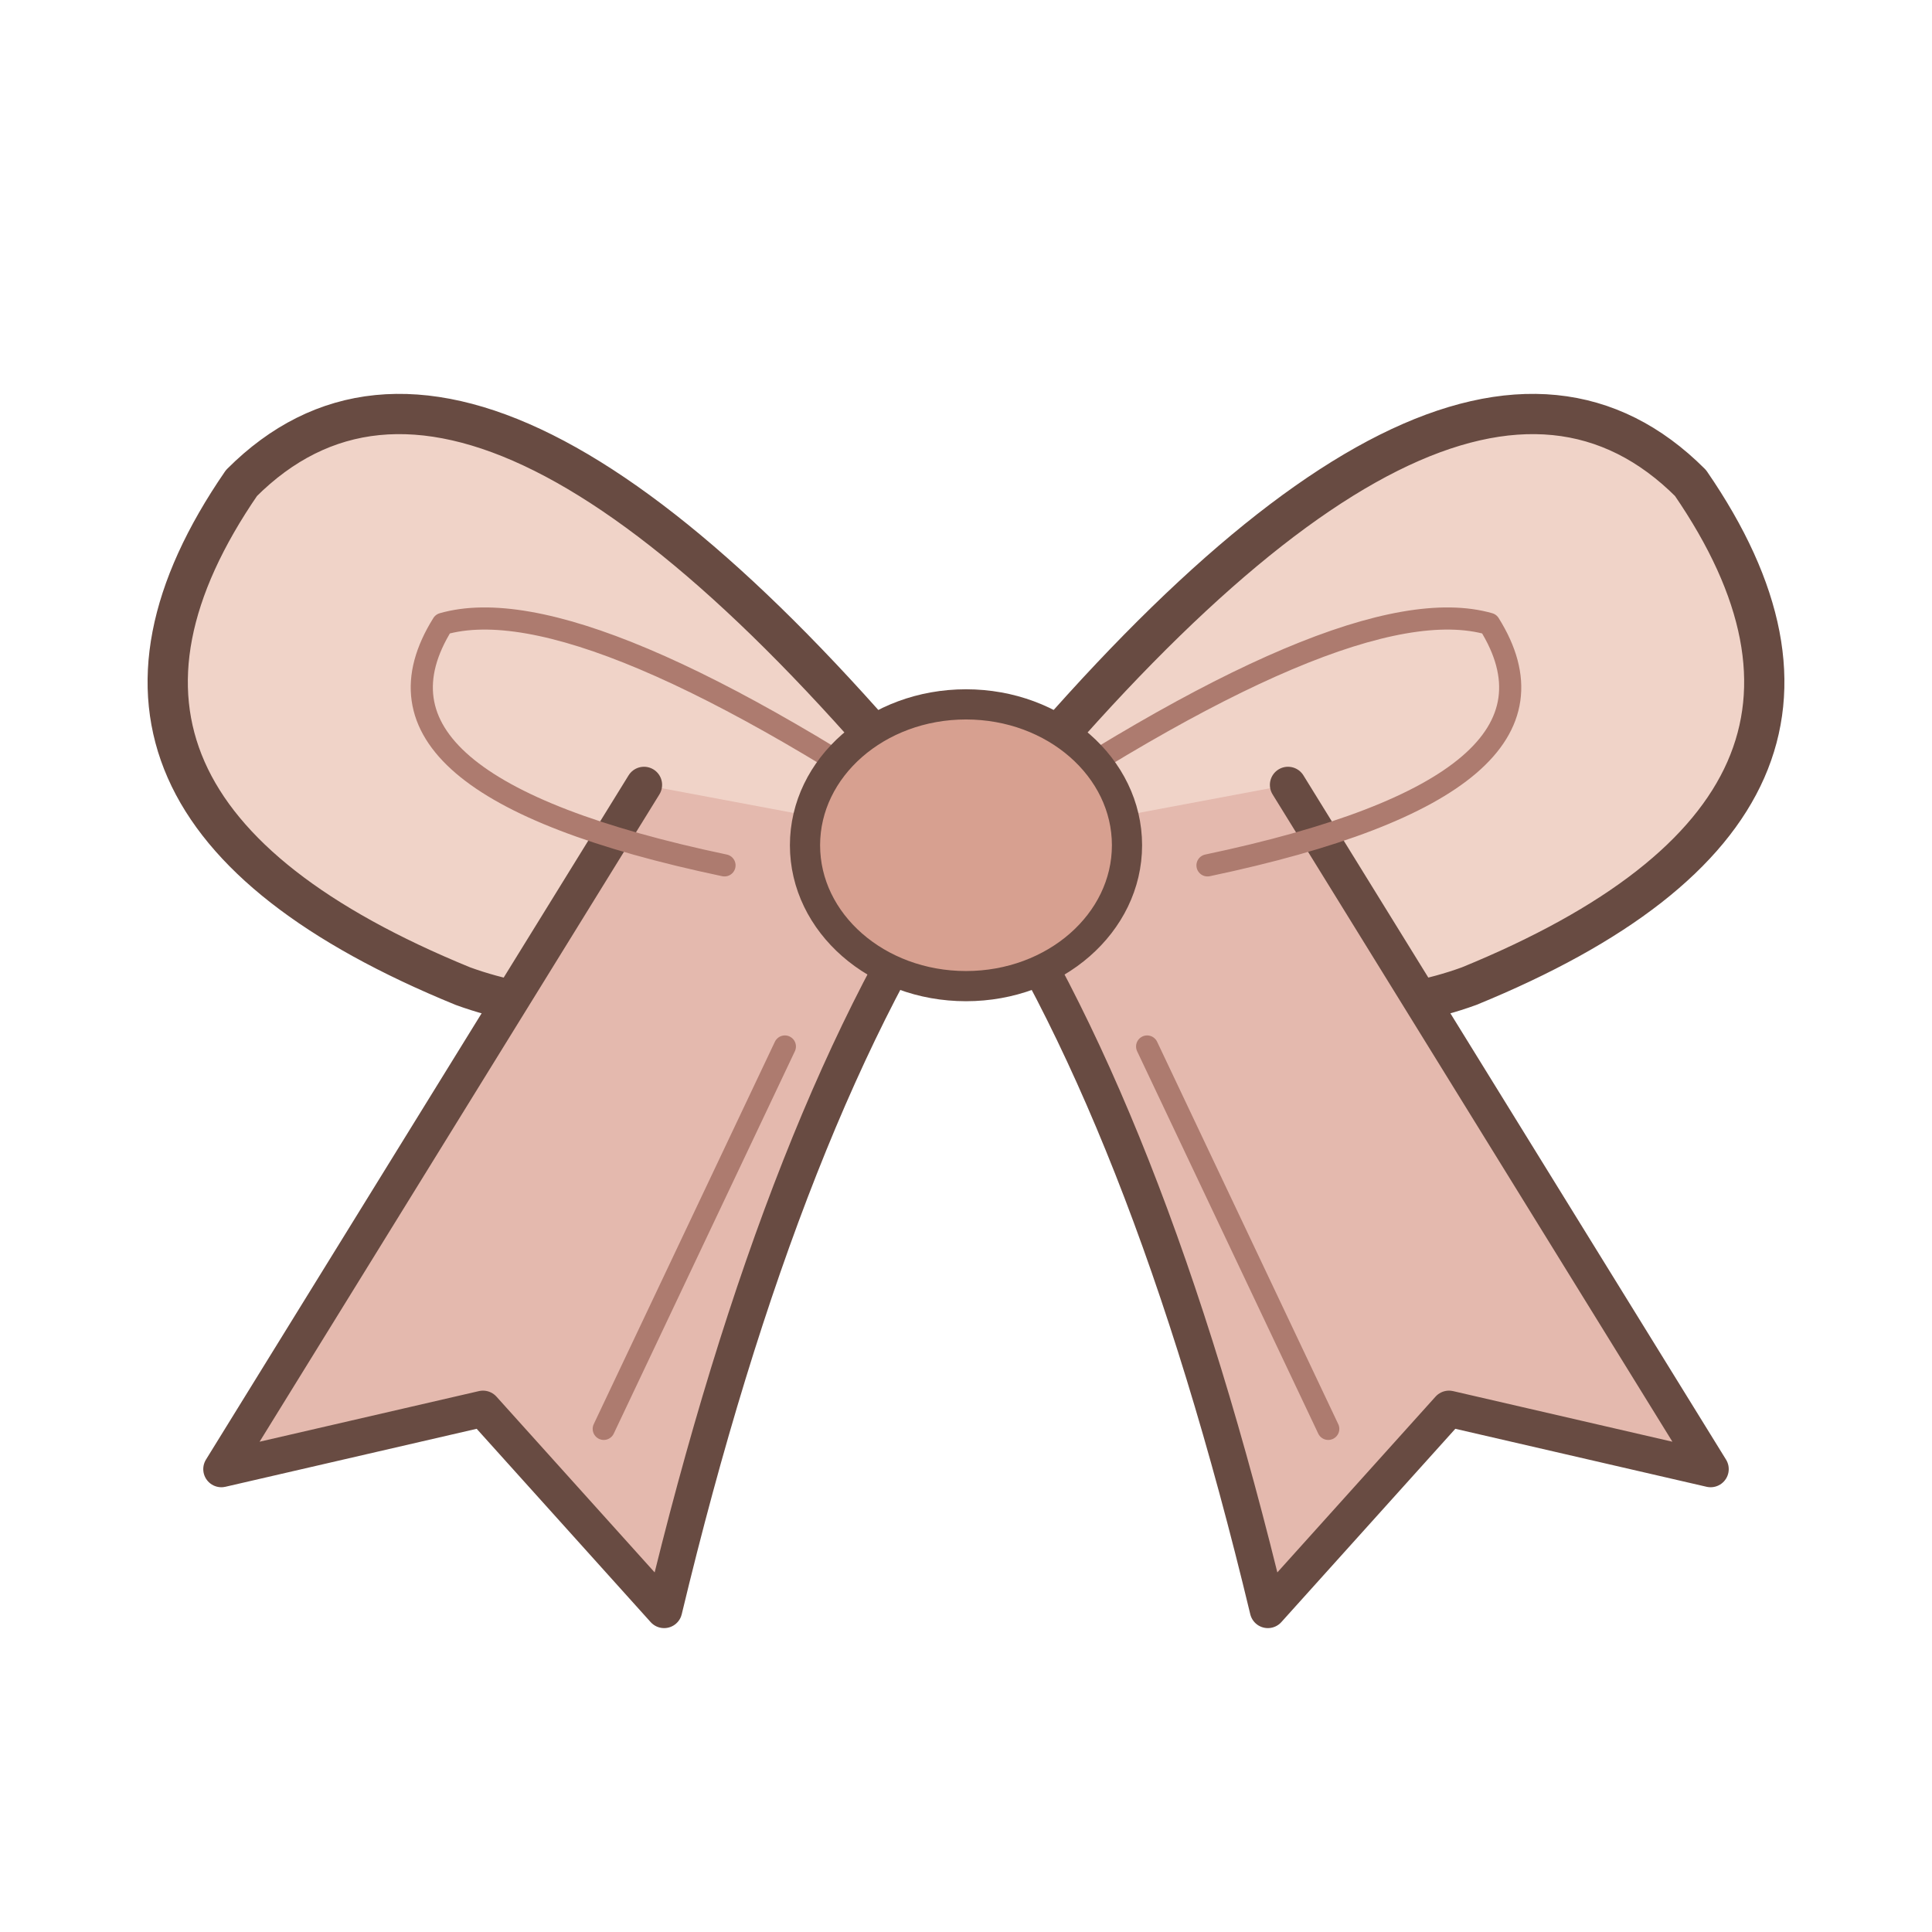
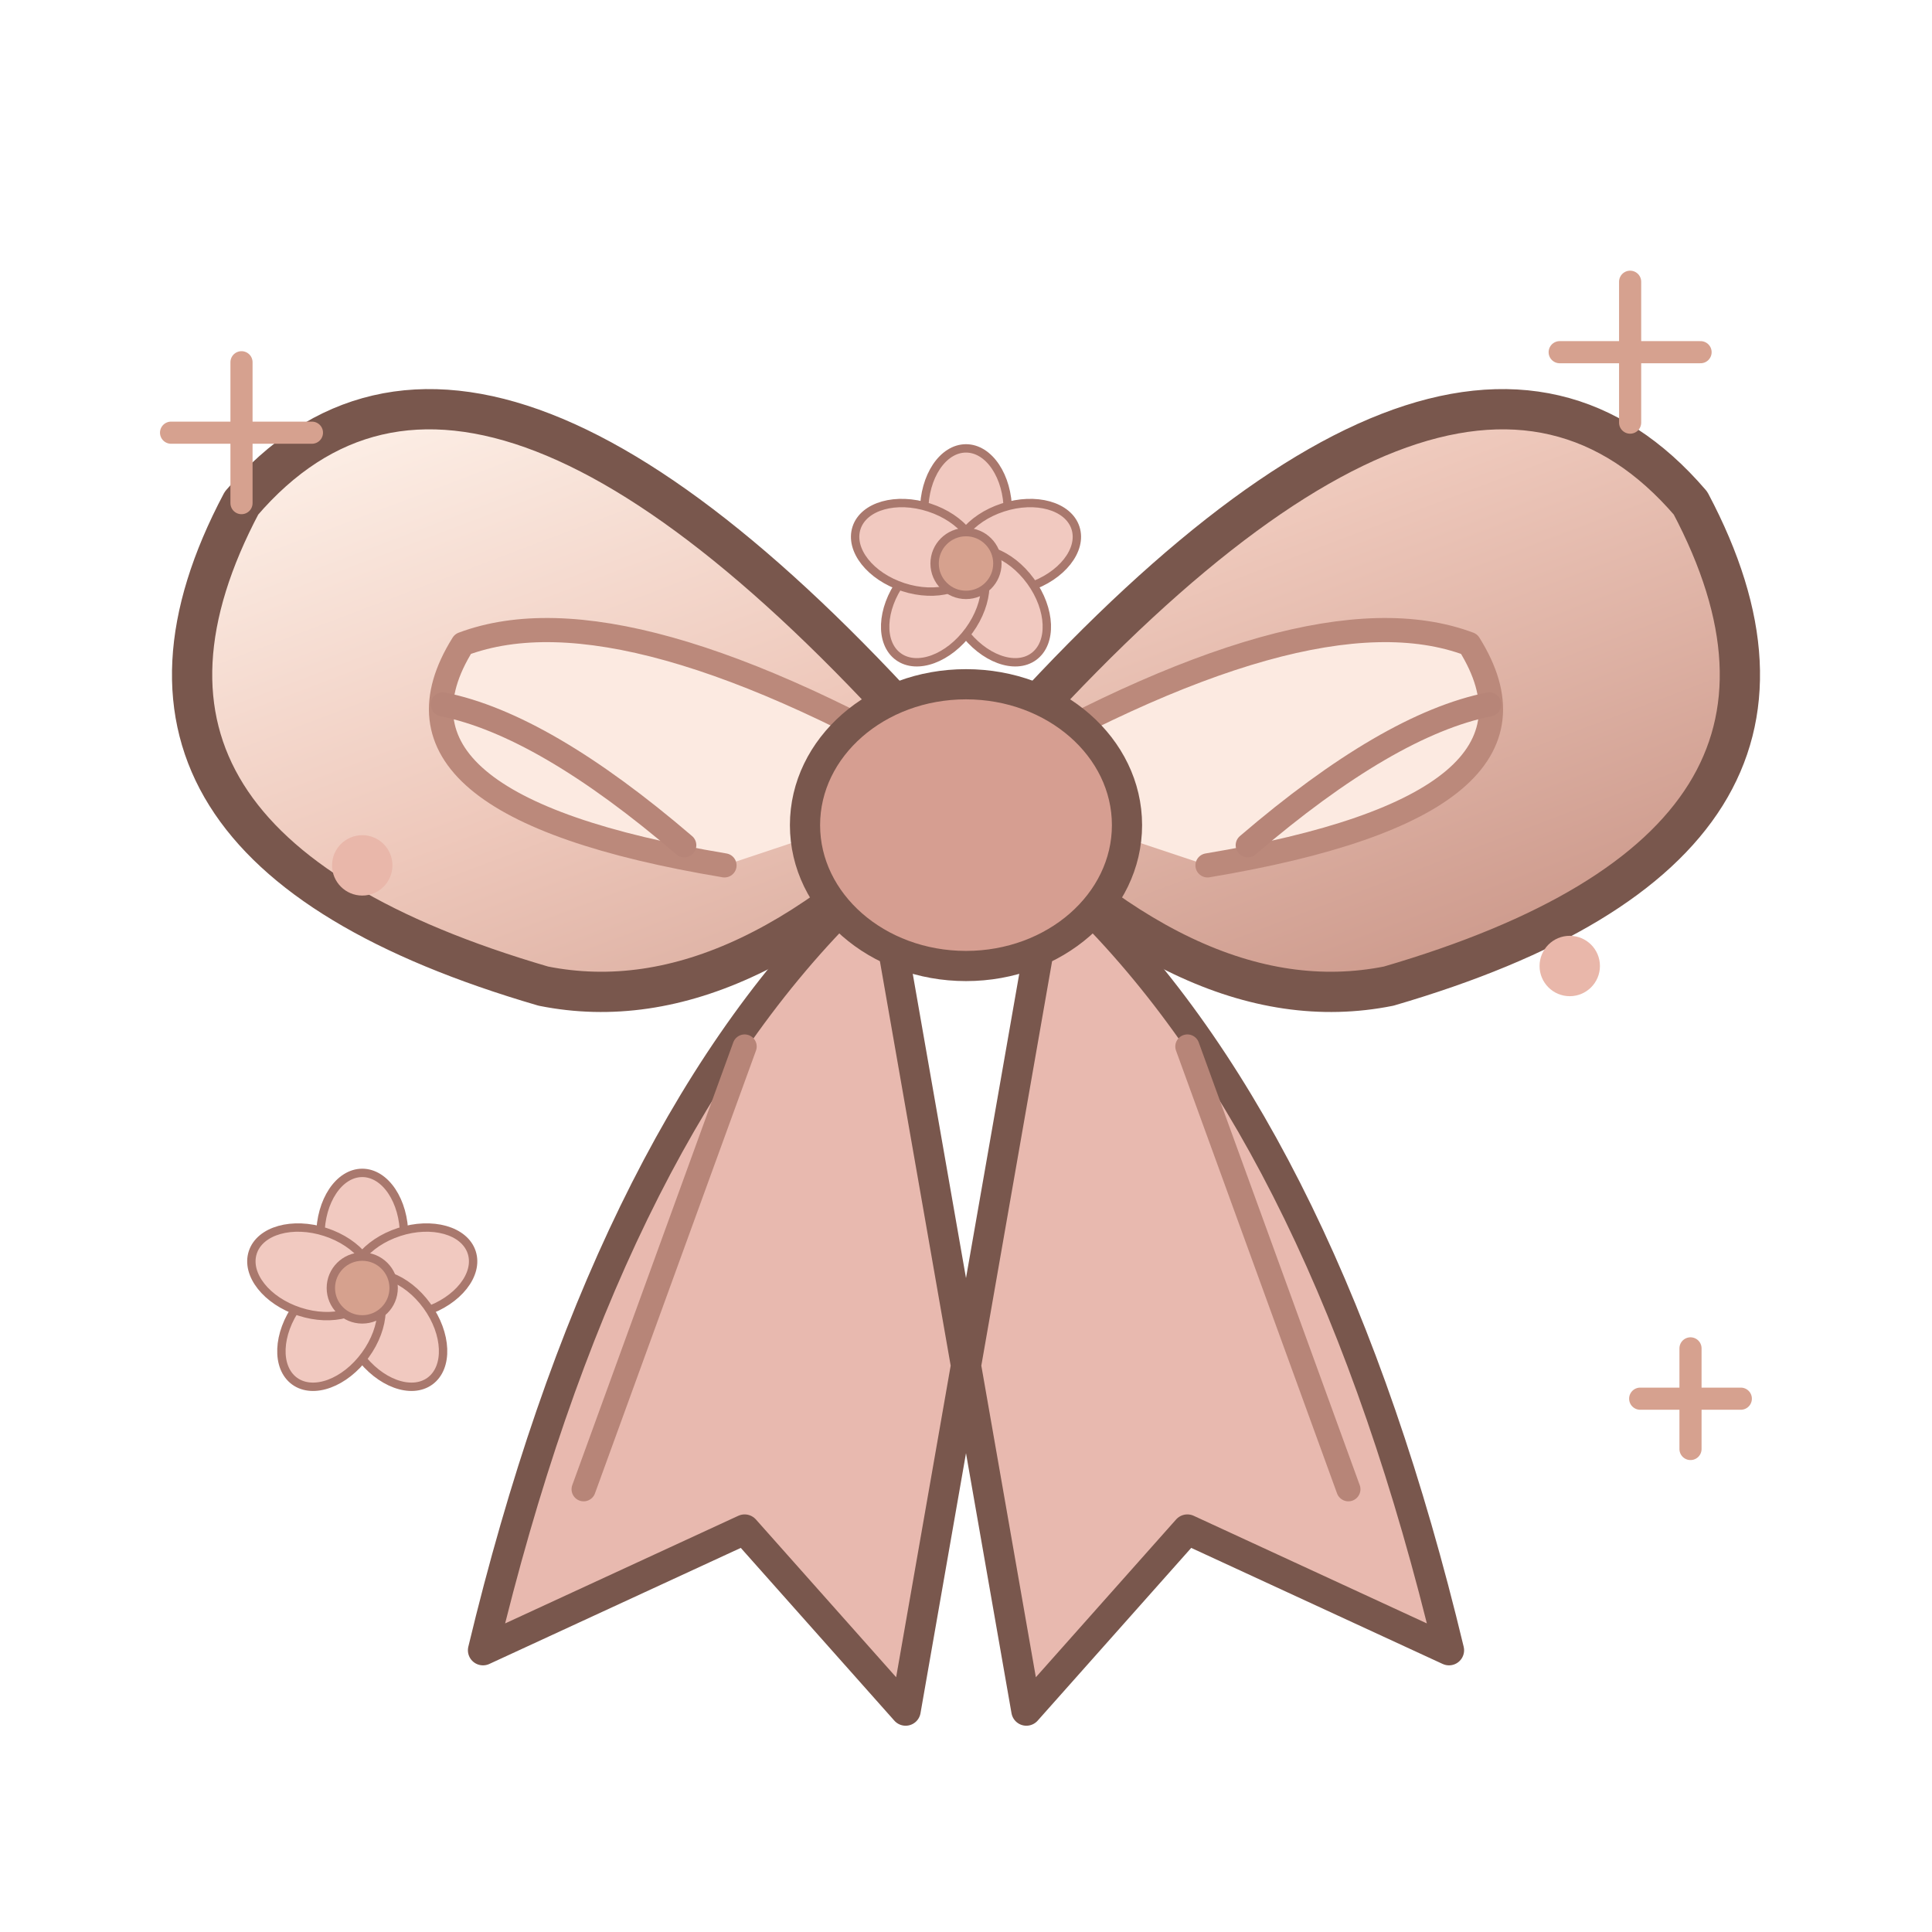
<svg xmlns="http://www.w3.org/2000/svg" viewBox="0 0 96 96" fill="none" stroke-linecap="round" stroke-linejoin="round">
-   <path d="M48 42Q24 12 12 24q-11 16 11 25 11 4 25-7Q72 12 84 24q11 16-11 25-11 4-25-7z" fill="#F0D3C8" stroke="#684B42" stroke-width="2" />
-   <path d="M48 42q-9 13-15 38l-9-10-13 3 21-34m16 3q9 13 15 38l9-10 13 3-21-34" fill="#E4B9AE" stroke="#684B42" stroke-width="1.8" />
-   <path d="M48 42Q29 29 22 31q-5 8 14 12m12-1q19-13 26-11 5 8-14 12M39 52l-9 19m27-19 9 19" stroke="#AD7B6F" stroke-width="1.1" fill="none" />
-   <ellipse cx="48" cy="42" rx="8" ry="7" fill="#D7A090" stroke="#684B42" stroke-width="1.5" />
+   <defs>
+     <linearGradient id="rose" x1="0" y1="0" x2="1" y2="1">
+       <stop stop-color="#FFF5ED" />
+       <stop offset=".45" stop-color="#EEC8BB" />
+       <stop offset="1" stop-color="#C58F81" />
+     </linearGradient>
+     <linearGradient id="cream" x1="0" y1="0" x2="1" y2="1">
+       <stop stop-color="#FFF9F2" />
+       <stop offset="1" stop-color="#E9D3C3" />
+     </linearGradient>
+   </defs>
+   <path d="M48 39Q24 11 12 25q-9 17 15 24 10 2 21-10 24-28 36-14 9 17-15 24-10 2-21-10z" fill="url(#rose)" stroke="#79574D" stroke-width="2" />
+   <path d="M48 39Q31 29 23 32q-5 8 13 11m12-4q17-10 25-7 5 8-13 11" fill="#FCEAE1" stroke="#BB897B" stroke-width="1.2" />
+   <path d="M42 45q-12 12-18 37l13-6 8 9 7-40m2 0q12 12 18 37l-13-6-8 9-7-40" fill="#E8B9AF" stroke="#79574D" stroke-width="1.5" />
+   <path d="M37 52 29 74m30-22 8 22M34 42q-7-6-12-7m52 0q-5 1-12 7" fill="none" stroke="#B78578" stroke-width="1.2" />
+   <ellipse cx="48" cy="41" rx="8" ry="7" fill="#D69E91" stroke="#79574D" stroke-width="1.5" />
+   <g transform="translate(48 28) scale(0.52)" stroke="#A9786D" stroke-width=".8">
+     <g fill="#F1C9C0">
+       <ellipse cx="0" cy="-5" rx="4" ry="6" />
+       <ellipse cx="0" cy="-5" rx="4" ry="6" transform="rotate(72)" />
+       <ellipse cx="0" cy="-5" rx="4" ry="6" transform="rotate(144)" />
+       <ellipse cx="0" cy="-5" rx="4" ry="6" transform="rotate(216)" />
+       <ellipse cx="0" cy="-5" rx="4" ry="6" transform="rotate(288)" />
+     </g>
+     <circle r="3" fill="#D6A18E" />
+   </g>
+   <g transform="translate(18 64) scale(0.52)" stroke="#A9786D" stroke-width=".8">
+     <g fill="#F1C9C0">
+       <ellipse cx="0" cy="-5" rx="4" ry="6" />
+       <ellipse cx="0" cy="-5" rx="4" ry="6" transform="rotate(72)" />
+       <ellipse cx="0" cy="-5" rx="4" ry="6" transform="rotate(144)" />
+       <ellipse cx="0" cy="-5" rx="4" ry="6" transform="rotate(216)" />
+       <ellipse cx="0" cy="-5" rx="4" ry="6" transform="rotate(288)" />
+     </g>
+     <circle r="3" fill="#D6A18E" />
+   </g>
+   <g fill="none" stroke="#D6A18F" stroke-width="1.1">
+     <path d="M12 18v7m-3.5-3.5h7M81 14v7m-3.5-3.5h7M84 67v5m-2.5-2.5h5" />
+   </g>
+   <g fill="#E9B7AA">
+     <circle cx="18" cy="43" r="1.5" />
+     <circle cx="78" cy="48" r="1.5" />
+   </g>
</svg>
